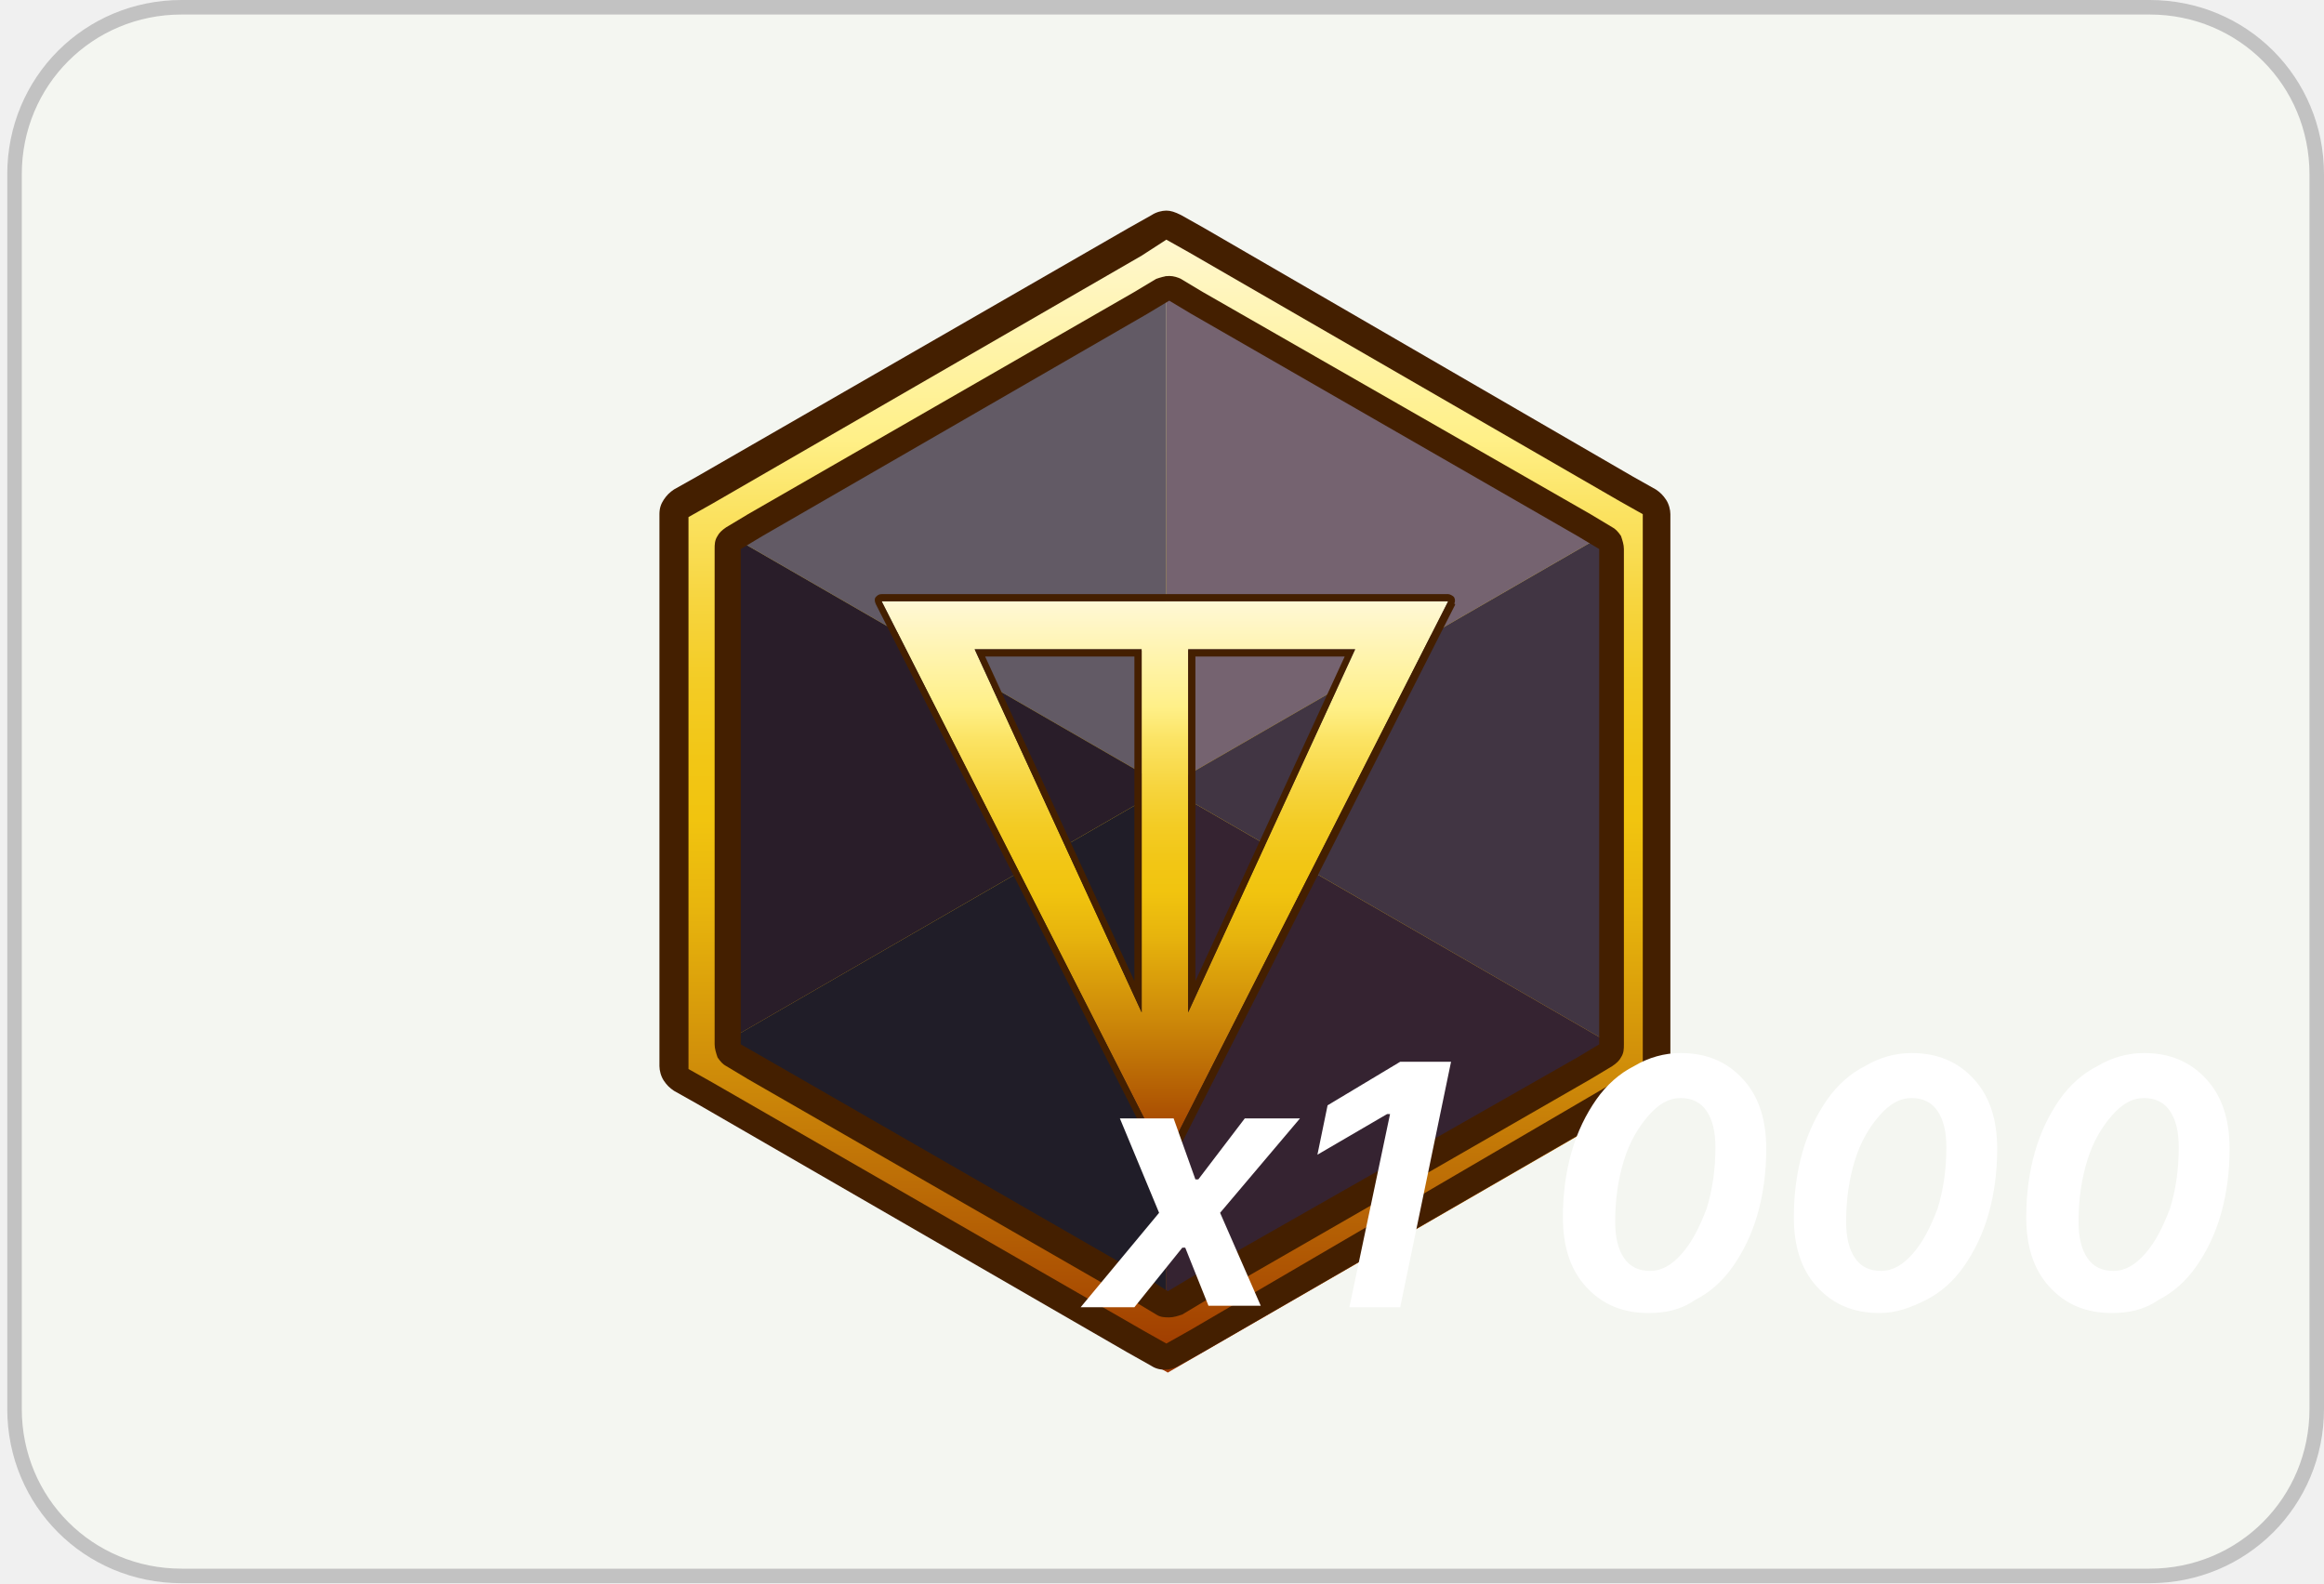
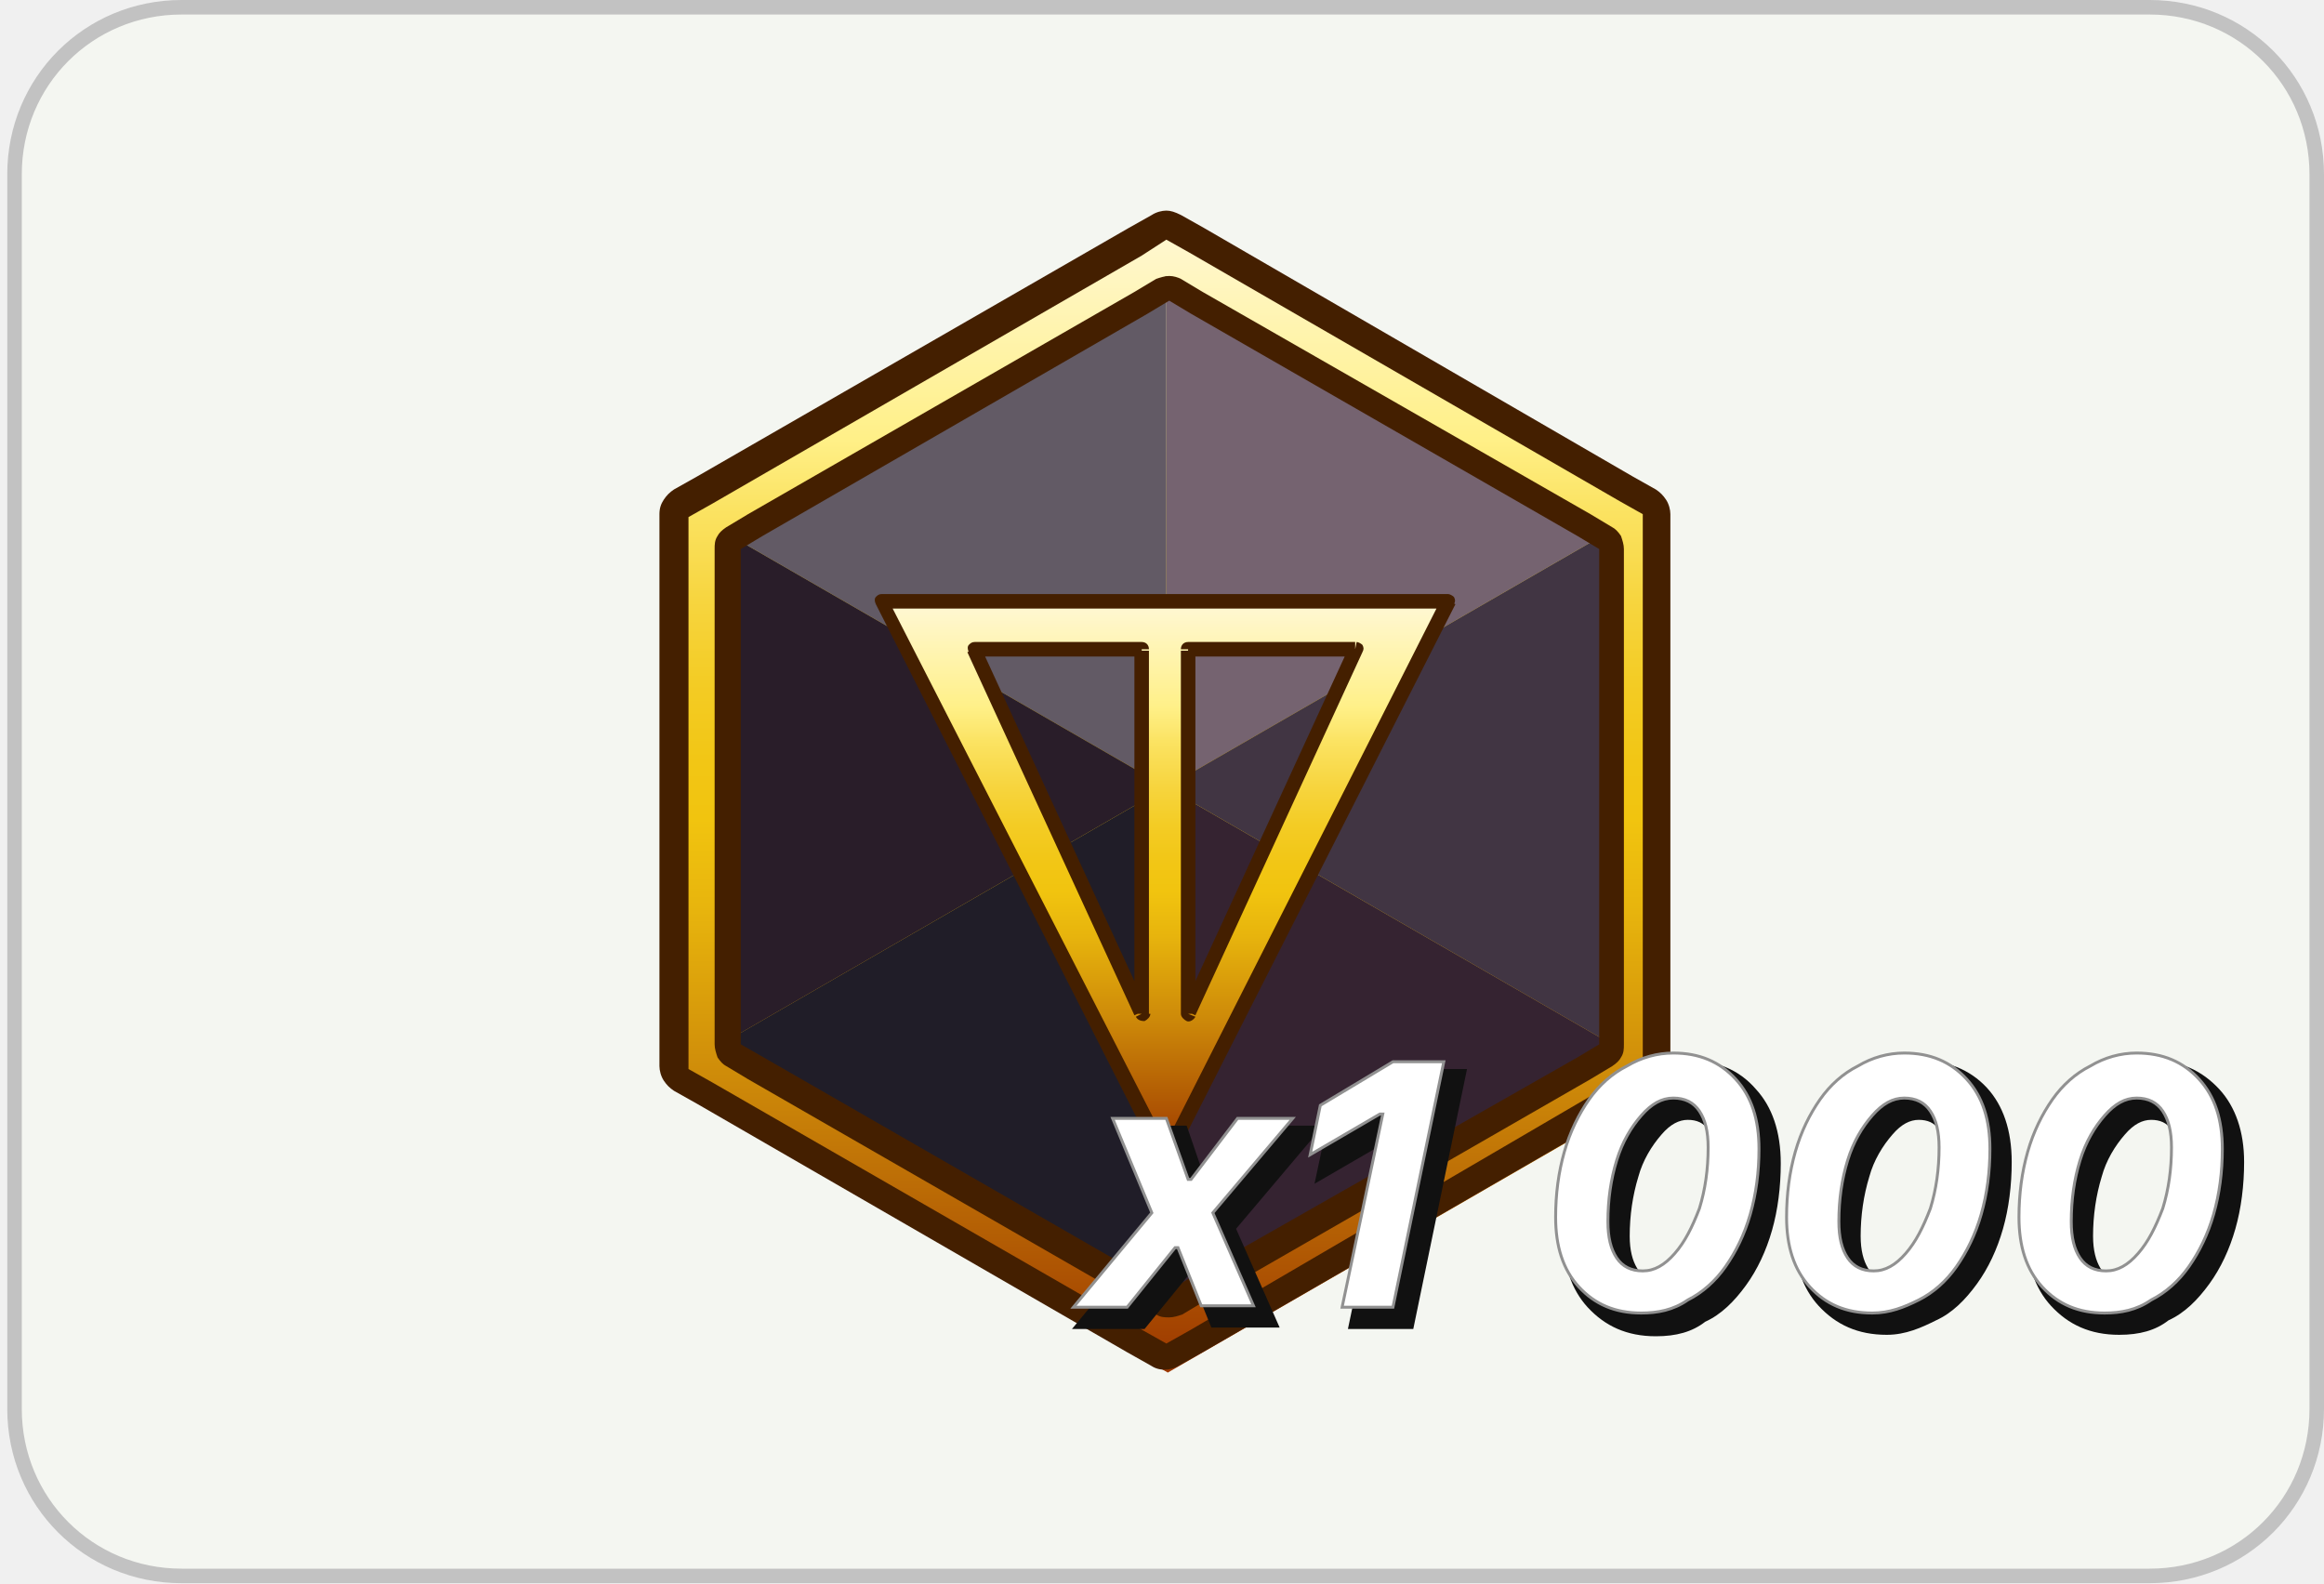
<svg xmlns="http://www.w3.org/2000/svg" version="1.1" id="Слой_1" x="0px" y="0px" viewBox="0 0 160 109" style="enable-background:new 0 0 160 109;" xml:space="preserve">
  <style type="text/css">
	.st0{fill:#F4F6F1;}
	.st1{fill:none;stroke:#C2C2C2;}
	.st2{fill:url(#SVGID_1_);}
	.st3{fill:#625A65;}
	.st4{fill:#291D29;}
	.st5{fill:#201D28;}
	.st6{fill:#756370;}
	.st7{fill:#352331;}
	.st8{fill:#413543;}
	.st9{fill:#441F00;}
- 	.st10{fill-rule:evenodd;clip-rule:evenodd;fill:url(#SVGID_00000172424932575226508400000015570511431919585462_);}
- 	.st11{fill:#FFFFFF;filter:url(#Adobe_OpacityMaskFilter);}
- 	.st12{fill-rule:evenodd;clip-rule:evenodd;}
- 	.st13{mask:url(#path-11-outside-1_68_5135_00000106845115642933637220000015063198041806794628_);fill:#441F00;}
- 	.st14{fill:#FFFFFF;}
+ 	.st10{fill-rule:evenodd;clip-rule:evenodd;fill:url(#SVGID_00000052098335900083023300000007034439150532352146_);}
+ 	.st11{fill:#111111;}
+ 	.st12{fill:#FFFFFF;stroke:#919191;stroke-width:0.2;stroke-miterlimit:10;}
</style>
  <path class="st0" d="M12.5,0.5H148c6.4,0,11.5,5.1,11.5,11.5v85c0,6.4-5.1,11.5-11.5,11.5H12.5C6.1,108.5,1,103.4,1,97V12  C1,5.6,6.1,0.5,12.5,0.5z" />
  <path class="st1" d="M12.5,0.5H148c6.4,0,11.5,5.1,11.5,11.5v85c0,6.4-5.1,11.5-11.5,11.5H12.5C6.1,108.5,1,103.4,1,97V12  C1,5.6,6.1,0.5,12.5,0.5z" />
-   <linearGradient id="SVGID_1_" gradientUnits="userSpaceOnUse" x1="80.35" y1="14.776" x2="80.35" y2="94.136" gradientTransform="matrix(1 0 0 -1 0 109.276)">
+   <linearGradient id="SVGID_1_" gradientUnits="userSpaceOnUse" x1="80.35" y1="580.5" x2="80.35" y2="501.1" gradientTransform="matrix(1 0 0 1 0 -486)">
    <stop offset="0" style="stop-color:#9C3600" />
    <stop offset="4.000000e-02" style="stop-color:#A44401" />
    <stop offset="0.25" style="stop-color:#CD8909" />
    <stop offset="0.4" style="stop-color:#E7B40D" />
    <stop offset="0.48" style="stop-color:#F1C40F" />
    <stop offset="0.53" style="stop-color:#F2C615" />
    <stop offset="0.6" style="stop-color:#F3CC25" />
    <stop offset="0.67" style="stop-color:#F7D53F" />
    <stop offset="0.75" style="stop-color:#FBE363" />
    <stop offset="0.81" style="stop-color:#FFF088" />
    <stop offset="1" style="stop-color:#FFF8D6" />
  </linearGradient>
  <path class="st2" d="M80.4,15.1L114.7,35v39.7L80.4,94.5L46,74.7V35L80.4,15.1z" />
-   <path class="st3" d="M80.3,19l0,35.2L49.8,36.6L80.3,19z" />
+   <path class="st3" d="M80.3,19v35.2L49.8,36.6L80.3,19z" />
  <path class="st4" d="M80.3,54.2L49.8,71.8V36.6L80.3,54.2z" />
-   <path class="st5" d="M80.3,54.2l0,35.2L49.8,71.8L80.3,54.2z" />
+   <path class="st5" d="M80.3,54.2v35.2L49.8,71.8L80.3,54.2z" />
  <path class="st6" d="M80.3,19l30.5,17.6L80.3,54.2V19z" />
  <path class="st7" d="M80.3,54.2l30.5,17.6L80.3,89.4V54.2z" />
  <path class="st8" d="M80.3,54.2l30.5-17.6v35.2L80.3,54.2z" />
-   <path class="st9" d="M80.3,16.5l1.6,0.9l29.6,17.1l1.6,0.9v38l-1.6,0.9L81.9,91.6l-1.6,0.9l-1.6-0.9L49,74.5l-1.6-0.9v-38l1.6-0.9  l29.6-17.1L80.3,16.5z M80.3,14.5c-0.3,0-0.7,0.1-1,0.3l-1.6,0.9L48,32.8l-1.6,0.9c-0.3,0.2-0.5,0.4-0.7,0.7c-0.2,0.3-0.3,0.6-0.3,1  v38c0,0.3,0.1,0.7,0.3,1c0.2,0.3,0.4,0.5,0.7,0.7l1.6,0.9l29.6,17.1l1.6,0.9c0.3,0.2,0.6,0.3,1,0.3c0.3,0,0.7-0.1,1-0.3l1.6-0.9  l29.6-17.1l1.6-0.9c0.3-0.2,0.6-0.4,0.7-0.7c0.2-0.3,0.3-0.6,0.3-1v-38c0-0.3-0.1-0.7-0.3-1c-0.2-0.3-0.4-0.5-0.7-0.7l-1.6-0.9  L82.9,15.7l-1.6-0.9C80.9,14.6,80.6,14.5,80.3,14.5L80.3,14.5z" />
-   <path class="st9" d="M80.5,20.7l1.5,0.9l26.6,15.3l1.5,0.9v34.1l-1.5,0.9L81.9,88l-1.5,0.9L79,88L52.4,72.7L51,71.9V37.8l1.5-0.9  L79,21.6L80.5,20.7z M80.5,19c-0.3,0-0.6,0.1-0.9,0.2l-1.5,0.9L51.5,35.4l-1.5,0.9c-0.3,0.2-0.5,0.4-0.6,0.6  c-0.2,0.3-0.2,0.6-0.2,0.9v34.1c0,0.3,0.1,0.6,0.2,0.9c0.2,0.3,0.4,0.5,0.6,0.6l1.5,0.9l26.6,15.3l1.5,0.9c0.3,0.2,0.6,0.2,0.9,0.2  c0.3,0,0.6-0.1,0.9-0.2l1.5-0.9l26.6-15.3l1.5-0.9c0.3-0.2,0.5-0.4,0.6-0.6c0.2-0.3,0.2-0.6,0.2-0.9V37.8c0-0.3-0.1-0.6-0.2-0.9  c-0.2-0.3-0.4-0.5-0.6-0.6l-1.5-0.9L82.8,20.1l-1.5-0.9C81.1,19.1,80.8,19,80.5,19L80.5,19z" />
-   <linearGradient id="SVGID_00000102503007798608583320000009138267425607927985_" gradientUnits="userSpaceOnUse" x1="80.222" y1="29.496" x2="80.222" y2="67.896" gradientTransform="matrix(1 0 0 -1 0 109.276)">
+   <path class="st9" d="M80.3,16.5l1.6,0.9l29.6,17.1l1.6,0.9v38l-1.6,0.9L81.9,91.6l-1.6,0.9l-1.6-0.9L49,74.5l-1.6-0.9v-38l1.6-0.9  l29.6-17.1L80.3,16.5z M80.3,14.5c-0.3,0-0.7,0.1-1,0.3l-1.6,0.9L48,32.8l-1.6,0.9c-0.3,0.2-0.5,0.4-0.7,0.7s-0.3,0.6-0.3,1v38  c0,0.3,0.1,0.7,0.3,1s0.4,0.5,0.7,0.7L48,76l29.6,17.1l1.6,0.9c0.3,0.2,0.6,0.3,1,0.3c0.3,0,0.7-0.1,1-0.3l1.6-0.9L112.4,76l1.6-0.9  c0.3-0.2,0.6-0.4,0.7-0.7c0.2-0.3,0.3-0.6,0.3-1v-38c0-0.3-0.1-0.7-0.3-1c-0.2-0.3-0.4-0.5-0.7-0.7l-1.6-0.9L82.9,15.7l-1.6-0.9  C80.9,14.6,80.6,14.5,80.3,14.5L80.3,14.5z" />
+   <path class="st9" d="M80.5,20.7l1.5,0.9l26.6,15.3l1.5,0.9v34.1l-1.5,0.9L81.9,88l-1.5,0.9L79,88L52.4,72.7L51,71.9V37.8l1.5-0.9  L79,21.6L80.5,20.7z M80.5,19c-0.3,0-0.6,0.1-0.9,0.2l-1.5,0.9L51.5,35.4L50,36.3c-0.3,0.2-0.5,0.4-0.6,0.6  c-0.2,0.3-0.2,0.6-0.2,0.9v34.1c0,0.3,0.1,0.6,0.2,0.9c0.2,0.3,0.4,0.5,0.6,0.6l1.5,0.9l26.6,15.3l1.5,0.9c0.3,0.2,0.6,0.2,0.9,0.2  s0.6-0.1,0.9-0.2l1.5-0.9l26.6-15.3l1.5-0.9c0.3-0.2,0.5-0.4,0.6-0.6c0.2-0.3,0.2-0.6,0.2-0.9V37.8c0-0.3-0.1-0.6-0.2-0.9  c-0.2-0.3-0.4-0.5-0.6-0.6l-1.5-0.9L82.8,20.1l-1.5-0.9C81.1,19.1,80.8,19,80.5,19L80.5,19z" />
+   <linearGradient id="SVGID_00000117641324210283576410000008167377856740242356_" gradientUnits="userSpaceOnUse" x1="80.2" y1="565.8" x2="80.2" y2="527.4" gradientTransform="matrix(1 0 0 1 0 -486)">
    <stop offset="0" style="stop-color:#9C3600" />
    <stop offset="4.000000e-02" style="stop-color:#A44401" />
    <stop offset="0.25" style="stop-color:#CD8909" />
    <stop offset="0.4" style="stop-color:#E7B40D" />
    <stop offset="0.48" style="stop-color:#F1C40F" />
    <stop offset="0.53" style="stop-color:#F2C615" />
    <stop offset="0.6" style="stop-color:#F3CC25" />
    <stop offset="0.67" style="stop-color:#F7D53F" />
    <stop offset="0.75" style="stop-color:#FBE363" />
    <stop offset="0.81" style="stop-color:#FFF088" />
    <stop offset="1" style="stop-color:#FFF8D6" />
  </linearGradient>
-   <path style="fill-rule:evenodd;clip-rule:evenodd;fill:url(#SVGID_00000102503007798608583320000009138267425607927985_);" d="  M99.7,41.4L80.2,79.8L60.7,41.4H99.7z M78.6,44.7v25l-11.5-25H78.6z M81.8,44.7v25l11.5-25H81.8z" />
-   <defs>
-     <filter id="Adobe_OpacityMaskFilter" filterUnits="userSpaceOnUse" x="60.2" y="40.9" width="40" height="39.4">
-       <feColorMatrix type="matrix" values="1 0 0 0 0  0 1 0 0 0  0 0 1 0 0  0 0 0 1 0" />
-     </filter>
-   </defs>
-   <mask maskUnits="userSpaceOnUse" x="60.2" y="40.9" width="40" height="39.4" id="path-11-outside-1_68_5135_00000106845115642933637220000015063198041806794628_">
-     <rect x="59.7" y="40.4" class="st11" width="41" height="40" />
-     <path class="st12" d="M99.7,41.4L80.2,79.8L60.7,41.4H99.7z M78.6,44.7v25l-11.5-25H78.6z M81.8,44.7v25l11.5-25H81.8z" />
-   </mask>
-   <path class="st13" d="M80.2,79.8L79.8,80c0.1,0.2,0.3,0.3,0.4,0.3c0.2,0,0.4-0.1,0.4-0.3L80.2,79.8z M99.7,41.4l0.4,0.2  c0.1-0.2,0.1-0.3,0-0.5c-0.1-0.1-0.3-0.2-0.4-0.2V41.4z M60.7,41.4v-0.5c-0.2,0-0.3,0.1-0.4,0.2c-0.1,0.1-0.1,0.3,0,0.5L60.7,41.4z   M78.6,69.8L78.2,70c0.1,0.2,0.3,0.3,0.6,0.3c0.2-0.1,0.4-0.3,0.4-0.5H78.6z M78.6,44.7h0.5c0-0.3-0.2-0.5-0.5-0.5V44.7z M67.1,44.7  v-0.5c-0.2,0-0.3,0.1-0.4,0.2c-0.1,0.1-0.1,0.3,0,0.5L67.1,44.7z M81.8,69.8h-0.5c0,0.2,0.2,0.4,0.4,0.5c0.2,0.1,0.5-0.1,0.6-0.3  L81.8,69.8z M81.8,44.7v-0.5c-0.3,0-0.5,0.2-0.5,0.5H81.8z M93.3,44.7l0.5,0.2c0.1-0.2,0.1-0.3,0-0.5c-0.1-0.1-0.3-0.2-0.4-0.2V44.7  z M80.7,80l19.5-38.4l-0.9-0.5L79.8,79.6L80.7,80z M60.3,41.6L79.8,80l0.9-0.5L61.1,41.2L60.3,41.6z M99.7,40.9h-39v1h39V40.9z   M79.1,69.8v-25h-1v25H79.1z M66.6,44.9l11.5,25l0.9-0.4l-11.5-25L66.6,44.9z M78.6,44.2H67.1v1h11.5V44.2z M82.3,69.8v-25h-1v25  H82.3z M92.9,44.5l-11.5,25l0.9,0.4l11.5-25L92.9,44.5z M81.8,45.2h11.5v-1H81.8V45.2z" />
+   <path style="fill-rule:evenodd;clip-rule:evenodd;fill:url(#SVGID_00000117641324210283576410000008167377856740242356_);" d="  M99.7,41.4L80.2,79.8L60.7,41.4H99.7z M78.6,44.7v25l-11.5-25C67.1,44.7,78.6,44.7,78.6,44.7z M81.8,44.7v25l11.5-25  C93.3,44.7,81.8,44.7,81.8,44.7z" />
+   <path class="st9" d="M80.2,79.8L79.8,80c0.1,0.2,0.3,0.3,0.4,0.3c0.2,0,0.4-0.1,0.4-0.3L80.2,79.8z M99.7,41.4l0.4,0.2  c0.1-0.2,0.1-0.3,0-0.5c-0.1-0.1-0.3-0.2-0.4-0.2V41.4z M60.7,41.4v-0.5c-0.2,0-0.3,0.1-0.4,0.2c-0.1,0.1-0.1,0.3,0,0.5L60.7,41.4z   M78.6,69.8L78.2,70c0.1,0.2,0.3,0.3,0.6,0.3c0.2-0.1,0.4-0.3,0.4-0.5H78.6z M78.6,44.7h0.5c0-0.3-0.2-0.5-0.5-0.5V44.7z M67.1,44.7  v-0.5c-0.2,0-0.3,0.1-0.4,0.2c-0.1,0.1-0.1,0.3,0,0.5L67.1,44.7z M81.8,69.8h-0.5c0,0.2,0.2,0.4,0.4,0.5c0.2,0.1,0.5-0.1,0.6-0.3  L81.8,69.8z M81.8,44.7v-0.5c-0.3,0-0.5,0.2-0.5,0.5H81.8z M93.3,44.7l0.5,0.2c0.1-0.2,0.1-0.3,0-0.5c-0.1-0.1-0.3-0.2-0.4-0.2  L93.3,44.7L93.3,44.7z M80.7,80l19.5-38.4l-0.9-0.5L79.8,79.6L80.7,80z M60.3,41.6L79.8,80l0.9-0.5L61.1,41.2L60.3,41.6z M99.7,40.9  h-39v1h39V40.9z M79.1,69.8v-25h-1v25H79.1z M66.6,44.9l11.5,25l0.9-0.4l-11.5-25L66.6,44.9z M78.6,44.2H67.1v1h11.5V44.2z   M82.3,69.8v-25h-1v25H82.3z M92.9,44.5l-11.5,25l0.9,0.4l11.5-25L92.9,44.5z M81.8,45.2h11.5v-1H81.8V45.2z" />
  <g>
-     <path class="st14" d="M81.6,85.9h-0.2L78.1,90h-3.7l5.4-6.5l-2.7-6.5h3.7l1.5,4.2h0.2l3.2-4.2h3.8l-5.5,6.5l2.8,6.4h-3.6L81.6,85.9   z M92.9,90l2.8-13.3h-0.2l-4.8,2.8l0.7-3.4l5-3h3.5L96.4,90H92.9z M113.5,90.4c-1.8,0-3.2-0.6-4.3-1.8s-1.6-2.8-1.6-4.8   c0-1.6,0.2-3.1,0.6-4.5c0.4-1.4,1-2.6,1.7-3.6c0.7-1,1.6-1.8,2.6-2.3c1-0.6,2.1-0.9,3.2-0.9c1.8,0,3.2,0.6,4.3,1.8   c1.1,1.2,1.6,2.8,1.6,4.8c0,1.6-0.2,3.1-0.6,4.5c-0.4,1.4-1,2.6-1.7,3.6c-0.7,1-1.6,1.8-2.6,2.3C115.7,90.2,114.6,90.4,113.5,90.4z    M111.2,84.1c0,1.1,0.2,1.9,0.6,2.5c0.4,0.6,1,0.9,1.8,0.9c0.8,0,1.5-0.4,2.2-1.2c0.7-0.8,1.2-1.8,1.7-3.1c0.4-1.3,0.6-2.7,0.6-4.2   c0-1.1-0.2-1.9-0.6-2.5c-0.4-0.6-1-0.9-1.8-0.9c-0.8,0-1.5,0.4-2.2,1.2c-0.7,0.8-1.3,1.8-1.7,3.1C111.4,81.2,111.2,82.6,111.2,84.1   z M129.4,90.4c-1.8,0-3.2-0.6-4.3-1.8c-1.1-1.2-1.6-2.8-1.6-4.8c0-1.6,0.2-3.1,0.6-4.5c0.4-1.4,1-2.6,1.7-3.6   c0.7-1,1.6-1.8,2.6-2.3c1-0.6,2.1-0.9,3.2-0.9c1.8,0,3.2,0.6,4.3,1.8c1.1,1.2,1.6,2.8,1.6,4.8c0,1.6-0.2,3.1-0.6,4.5   c-0.4,1.4-1,2.6-1.7,3.6c-0.7,1-1.6,1.8-2.6,2.3S130.6,90.4,129.4,90.4z M127.1,84.1c0,1.1,0.2,1.9,0.6,2.5c0.4,0.6,1,0.9,1.8,0.9   c0.8,0,1.5-0.4,2.2-1.2c0.7-0.8,1.2-1.8,1.7-3.1c0.4-1.3,0.6-2.7,0.6-4.2c0-1.1-0.2-1.9-0.6-2.5c-0.4-0.6-1-0.9-1.8-0.9   c-0.8,0-1.5,0.4-2.2,1.2c-0.7,0.8-1.3,1.8-1.7,3.1C127.3,81.2,127.1,82.6,127.1,84.1z M145.4,90.4c-1.8,0-3.2-0.6-4.3-1.8   c-1.1-1.2-1.6-2.8-1.6-4.8c0-1.6,0.2-3.1,0.6-4.5c0.4-1.4,1-2.6,1.7-3.6c0.7-1,1.6-1.8,2.6-2.3c1-0.6,2.1-0.9,3.2-0.9   c1.8,0,3.2,0.6,4.3,1.8c1.1,1.2,1.6,2.8,1.6,4.8c0,1.6-0.2,3.1-0.6,4.5c-0.4,1.4-1,2.6-1.7,3.6c-0.7,1-1.6,1.8-2.6,2.3   C147.6,90.2,146.5,90.4,145.4,90.4z M143.1,84.1c0,1.1,0.2,1.9,0.6,2.5c0.4,0.6,1,0.9,1.8,0.9c0.8,0,1.5-0.4,2.2-1.2   c0.7-0.8,1.2-1.8,1.7-3.1c0.4-1.3,0.6-2.7,0.6-4.2c0-1.1-0.2-1.9-0.6-2.5c-0.4-0.6-1-0.9-1.8-0.9c-0.8,0-1.5,0.4-2.2,1.2   c-0.7,0.8-1.3,1.8-1.7,3.1C143.3,81.2,143.1,82.6,143.1,84.1z" />
+     <g>
+       <polygon class="st11" points="91.1,77.5 86,77.5 83,81.3 81.7,77.5 76.9,77.5 79.7,84.4 73.8,91.5 78.8,91.5 81.9,87.7 83.4,91.4     88.1,91.4 85.1,84.6   " />
+       <path class="st11" d="M132.1,73c-1.2,0-2.4,0.3-3.4,1c-1.1,0.5-2,1.4-2.8,2.5c-0.8,1.1-1.4,2.4-1.8,3.7c-0.4,1.4-0.6,3-0.6,4.6    c0,2.2,0.6,3.9,1.7,5.1c1.2,1.3,2.7,2,4.7,2c1.3,0,2.4-0.5,3.4-1c1.1-0.5,2-1.4,2.8-2.5c0.8-1.1,1.4-2.4,1.8-3.8    c0.4-1.4,0.6-3,0.6-4.6c0-2.2-0.6-3.9-1.7-5.1C135.6,73.6,134,73,132.1,73z M134,80c0,1.4-0.2,2.8-0.6,4c-0.5,1.4-1,2.3-1.6,3    c-0.6,0.7-1.2,1-1.8,1c-0.6,0-1.1-0.2-1.4-0.7c-0.3-0.5-0.5-1.2-0.5-2.2c0-1.4,0.2-2.8,0.6-4.1c0.3-1.1,0.9-2.1,1.6-2.9    c0.6-0.7,1.2-1,1.8-1c0.6,0,1.1,0.2,1.4,0.7C133.8,78.3,134,79,134,80z" />
+       <polygon class="st11" points="91.5,76.8 90.5,81.5 95.5,78.6 92.8,91.5 97.3,91.5 101,73.6 96.8,73.6   " />
+       <path class="st11" d="M152.8,75c-1.2-1.3-2.7-2-4.7-2c-1.2,0-2.4,0.3-3.4,1c-1.1,0.5-2,1.4-2.8,2.5c-0.8,1.1-1.4,2.4-1.8,3.7    c-0.4,1.4-0.6,3-0.6,4.6c0,2.2,0.6,3.9,1.7,5.1c1.2,1.3,2.7,2,4.7,2c1.4,0,2.5-0.3,3.4-1c1.1-0.5,2-1.4,2.8-2.5    c0.8-1.1,1.4-2.4,1.8-3.8c0.4-1.4,0.6-3,0.6-4.6C154.5,77.9,153.9,76.2,152.8,75z M150,80c0,1.4-0.2,2.8-0.6,4    c-0.5,1.4-1,2.3-1.6,3c-0.6,0.7-1.2,1-1.8,1c-0.6,0-1.1-0.2-1.4-0.7c-0.3-0.5-0.5-1.2-0.5-2.2c0-1.4,0.2-2.8,0.6-4.1    c0.3-1.1,0.9-2.1,1.6-2.9c0.6-0.7,1.2-1,1.8-1c0.6,0,1.1,0.2,1.4,0.7C149.8,78.3,150,79,150,80z" />
+       <path class="st11" d="M116.2,73c-1.2,0-2.4,0.3-3.4,1c-1.1,0.5-2,1.4-2.8,2.5c-0.8,1.1-1.4,2.4-1.8,3.8c-0.4,1.4-0.6,3-0.6,4.6    c0,2.2,0.6,3.9,1.7,5.1c1.2,1.3,2.7,2,4.7,2c1.4,0,2.5-0.3,3.4-1c1.1-0.5,2-1.4,2.8-2.5c0.8-1.1,1.4-2.4,1.8-3.8    c0.4-1.4,0.6-3,0.6-4.6c0-2.2-0.6-3.9-1.7-5.1C119.7,73.6,118.1,73,116.2,73z M114.1,88c-0.6,0-1.1-0.2-1.4-0.7    c-0.3-0.5-0.5-1.2-0.5-2.2c0-1.4,0.2-2.8,0.6-4.1c0.3-1.1,0.9-2.1,1.6-2.9c0.6-0.7,1.2-1,1.8-1c0.6,0,1.1,0.2,1.4,0.7    c0.3,0.5,0.5,1.2,0.5,2.2c0,1.4-0.2,2.8-0.6,4c-0.5,1.4-1,2.3-1.6,3C115.3,87.7,114.7,88,114.1,88z" />
+     </g>
+     <g>
+       <path class="st12" d="M81.1,85.9h-0.2L77.6,90h-3.7l5.4-6.5L76.6,77h3.7l1.5,4.2H82l3.2-4.2H89l-5.5,6.5l2.8,6.4h-3.6L81.1,85.9z     M92.4,90l2.8-13.3H95l-4.8,2.8l0.7-3.4l5-3h3.5L95.9,90H92.4z M113,90.4c-1.8,0-3.2-0.6-4.3-1.8s-1.6-2.8-1.6-4.8    c0-1.6,0.2-3.1,0.6-4.5s1-2.6,1.7-3.6s1.6-1.8,2.6-2.3c1-0.6,2.1-0.9,3.2-0.9c1.8,0,3.2,0.6,4.3,1.8c1.1,1.2,1.6,2.8,1.6,4.8    c0,1.6-0.2,3.1-0.6,4.5s-1,2.6-1.7,3.6s-1.6,1.8-2.6,2.3C115.2,90.2,114.1,90.4,113,90.4z M110.7,84.1c0,1.1,0.2,1.9,0.6,2.5    s1,0.9,1.8,0.9s1.5-0.4,2.2-1.2c0.7-0.8,1.2-1.8,1.7-3.1c0.4-1.3,0.6-2.7,0.6-4.2c0-1.1-0.2-1.9-0.6-2.5s-1-0.9-1.8-0.9    s-1.5,0.4-2.2,1.2c-0.7,0.8-1.3,1.8-1.7,3.1S110.7,82.6,110.7,84.1z M128.9,90.4c-1.8,0-3.2-0.6-4.3-1.8c-1.1-1.2-1.6-2.8-1.6-4.8    c0-1.6,0.2-3.1,0.6-4.5s1-2.6,1.7-3.6s1.6-1.8,2.6-2.3c1-0.6,2.1-0.9,3.2-0.9c1.8,0,3.2,0.6,4.3,1.8c1.1,1.2,1.6,2.8,1.6,4.8    c0,1.6-0.2,3.1-0.6,4.5c-0.4,1.4-1,2.6-1.7,3.6s-1.6,1.8-2.6,2.3S130.1,90.4,128.9,90.4z M126.6,84.1c0,1.1,0.2,1.9,0.6,2.5    s1,0.9,1.8,0.9s1.5-0.4,2.2-1.2c0.7-0.8,1.2-1.8,1.7-3.1c0.4-1.3,0.6-2.7,0.6-4.2c0-1.1-0.2-1.9-0.6-2.5c-0.4-0.6-1-0.9-1.8-0.9    s-1.5,0.4-2.2,1.2c-0.7,0.8-1.3,1.8-1.7,3.1S126.6,82.6,126.6,84.1z M144.9,90.4c-1.8,0-3.2-0.6-4.3-1.8c-1.1-1.2-1.6-2.8-1.6-4.8    c0-1.6,0.2-3.1,0.6-4.5c0.4-1.4,1-2.6,1.7-3.6s1.6-1.8,2.6-2.3c1-0.6,2.1-0.9,3.2-0.9c1.8,0,3.2,0.6,4.3,1.8    c1.1,1.2,1.6,2.8,1.6,4.8c0,1.6-0.2,3.1-0.6,4.5c-0.4,1.4-1,2.6-1.7,3.6s-1.6,1.8-2.6,2.3C147.1,90.2,146,90.4,144.9,90.4z     M142.6,84.1c0,1.1,0.2,1.9,0.6,2.5c0.4,0.6,1,0.9,1.8,0.9s1.5-0.4,2.2-1.2c0.7-0.8,1.2-1.8,1.7-3.1c0.4-1.3,0.6-2.7,0.6-4.2    c0-1.1-0.2-1.9-0.6-2.5c-0.4-0.6-1-0.9-1.8-0.9s-1.5,0.4-2.2,1.2c-0.7,0.8-1.3,1.8-1.7,3.1C142.8,81.2,142.6,82.6,142.6,84.1z" />
+     </g>
  </g>
</svg>
